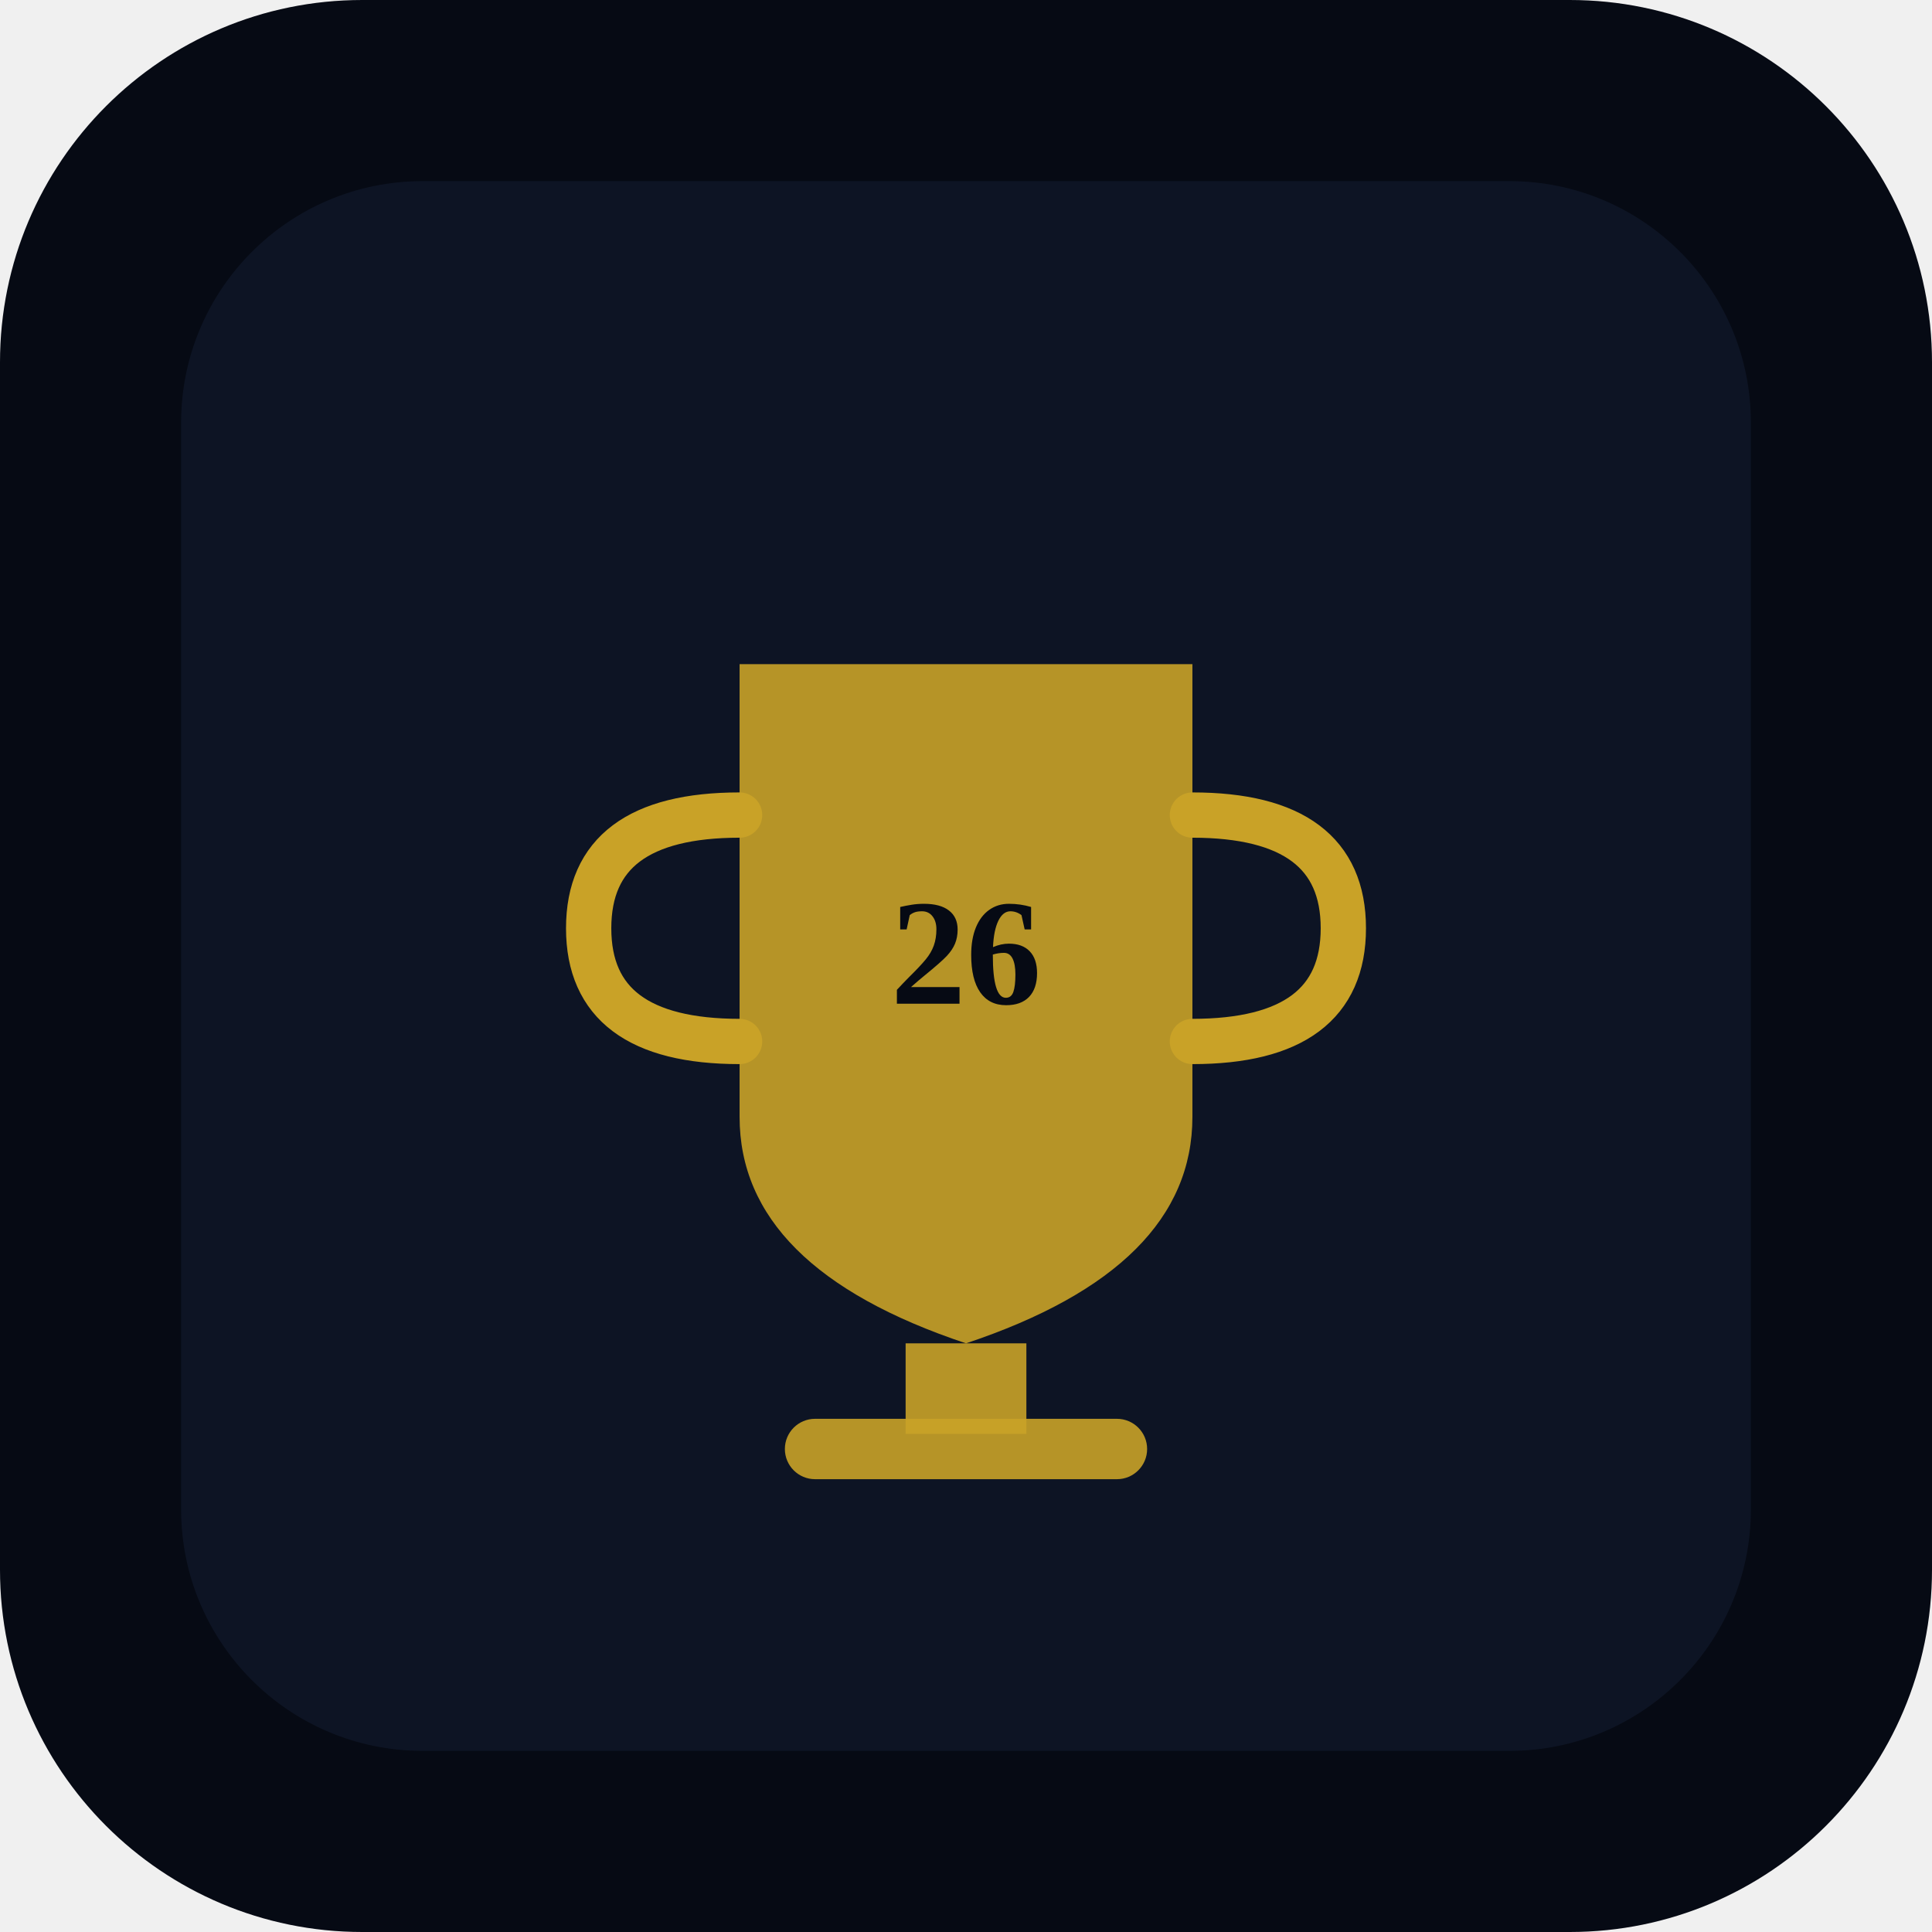
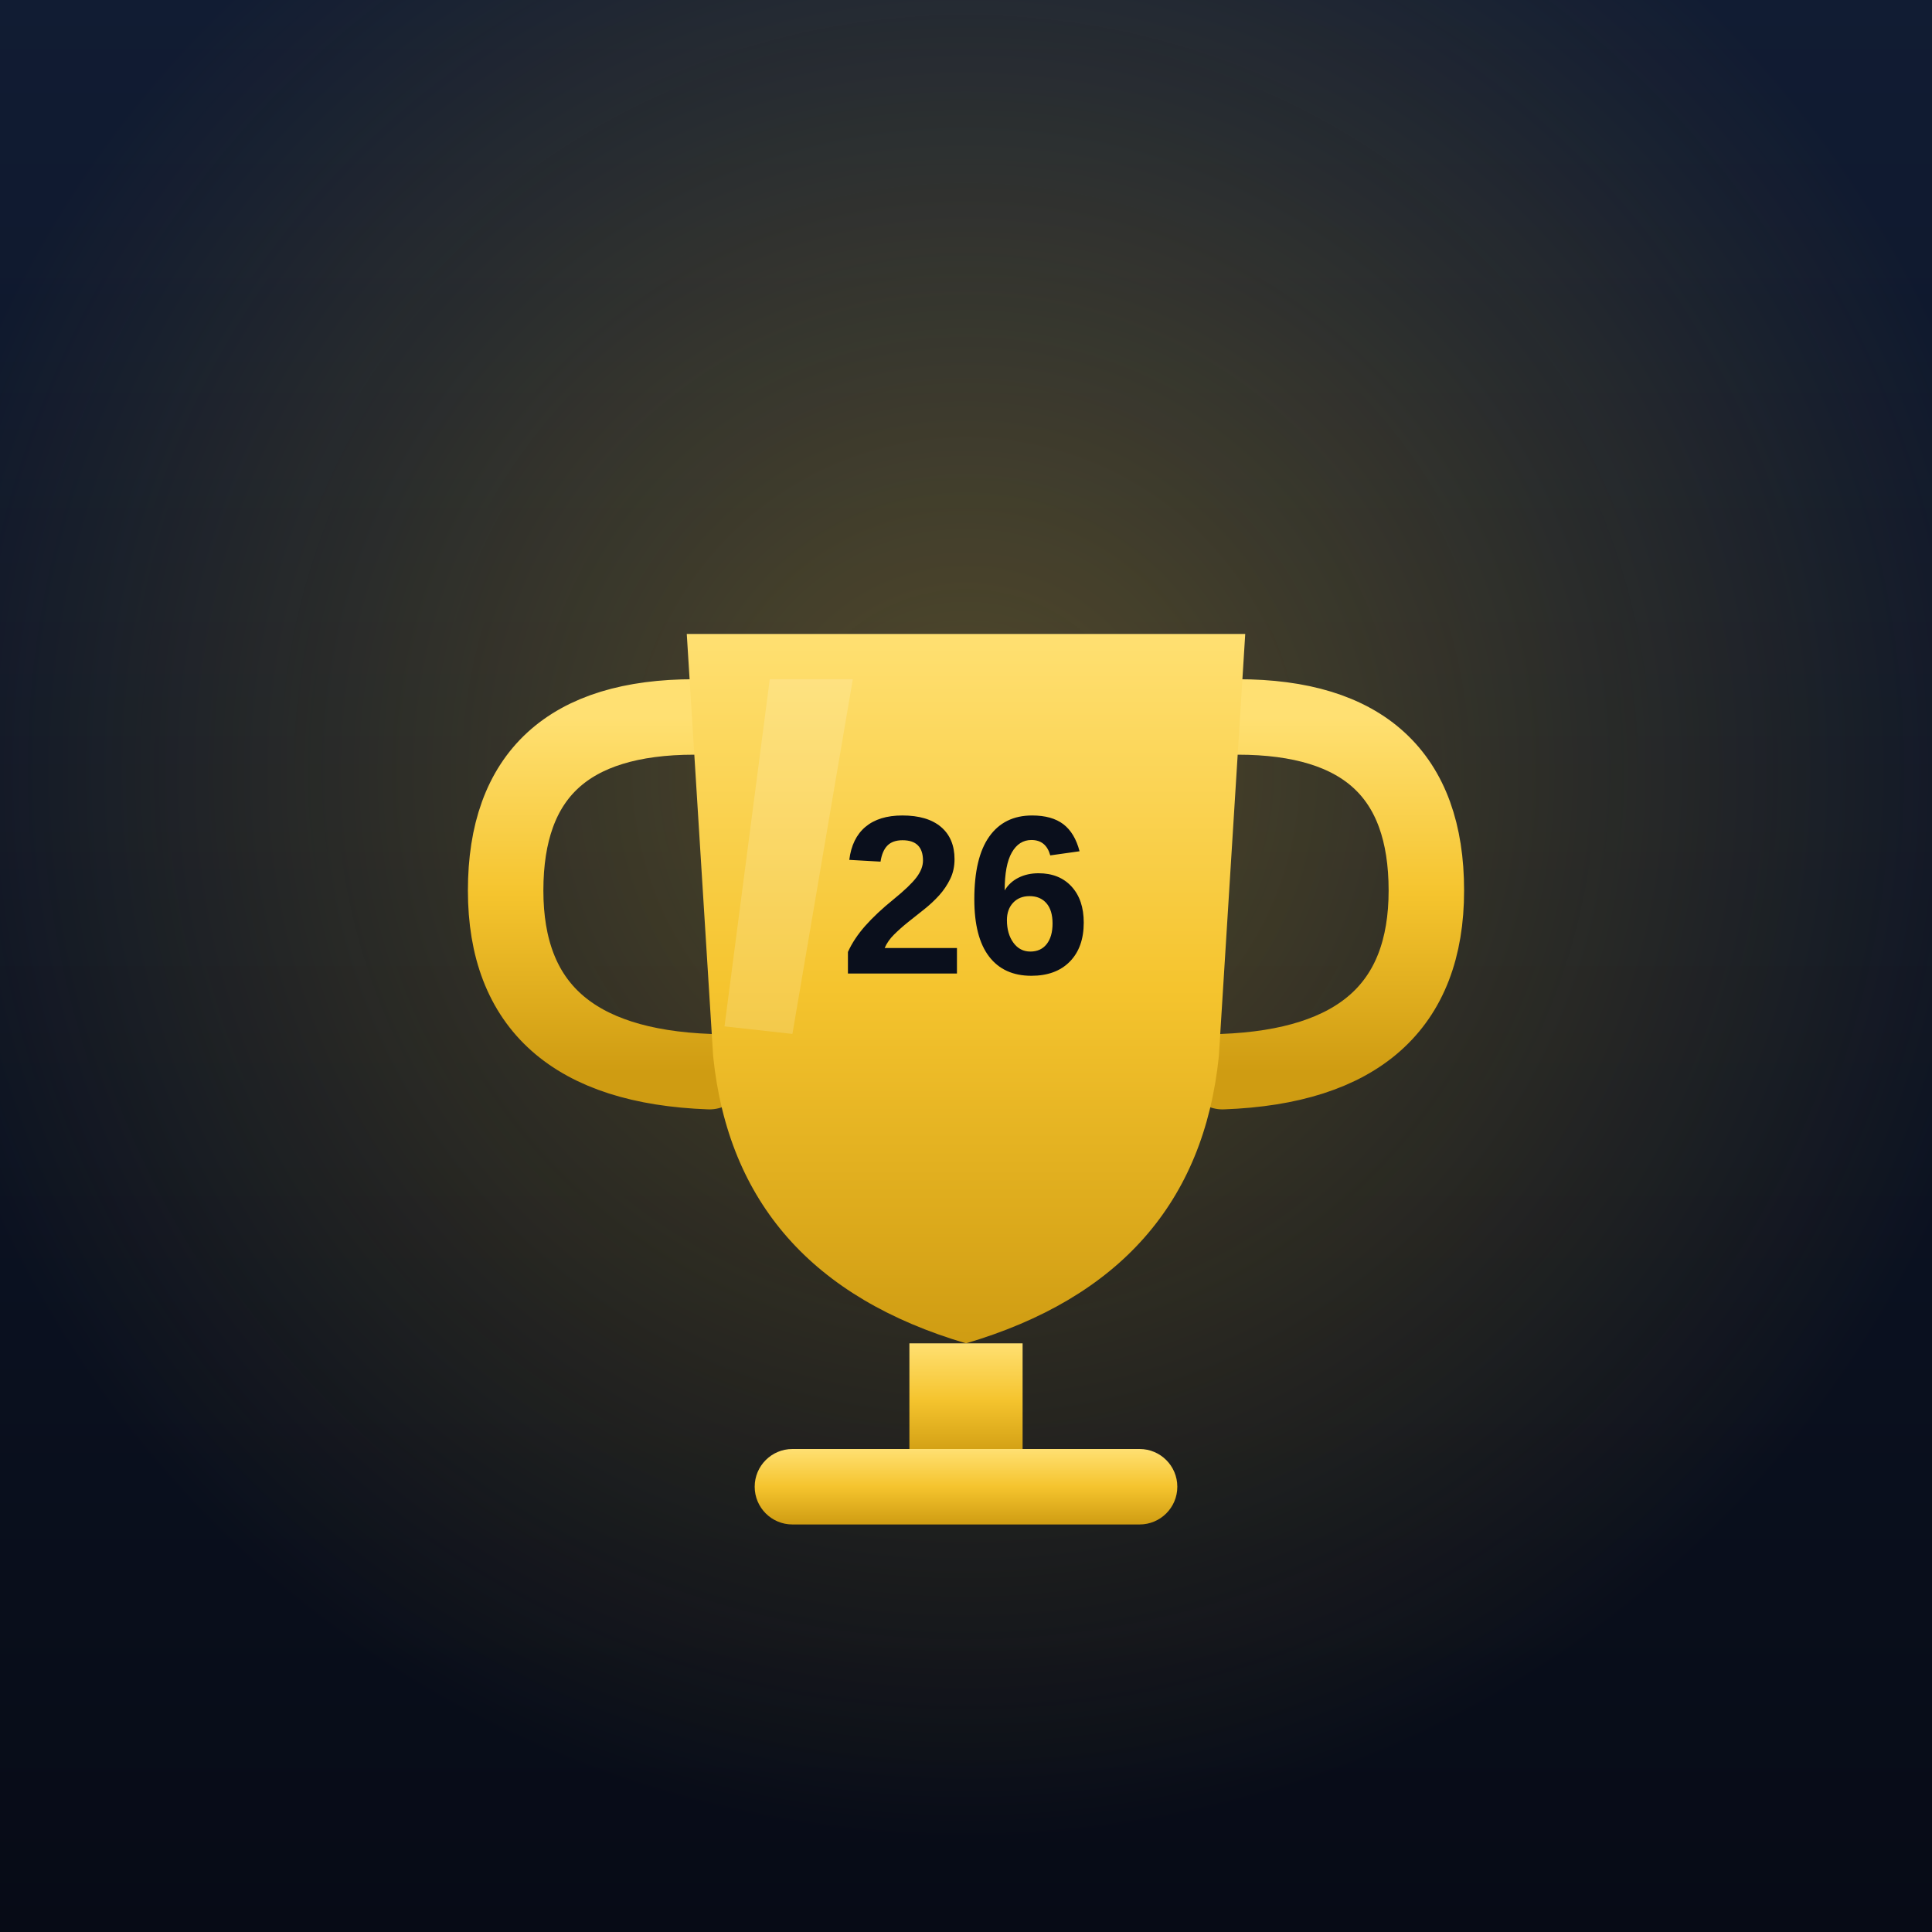
<svg xmlns="http://www.w3.org/2000/svg" viewBox="0 0 512 512">
-   <rect width="512" height="512" rx="96" fill="#060a14" />
-   <rect x="48" y="48" width="416" height="416" rx="64" fill="#0d1424" />
-   <g transform="translate(256,256)">
-     <path d="M-60,-80 L-60,40 Q-60,80 0,100 Q60,80 60,40 L60,-80 Z" fill="#C9A227" opacity="0.9" />
-     <path d="M-60,-40 Q-100,-40 -100,-10 Q-100,20 -60,20" fill="none" stroke="#C9A227" stroke-width="12" stroke-linecap="round" />
-     <path d="M60,-40 Q100,-40 100,-10 Q100,20 60,20" fill="none" stroke="#C9A227" stroke-width="12" stroke-linecap="round" />
-     <rect x="-16" y="100" width="32" height="24" fill="#C9A227" opacity="0.9" />
-     <rect x="-48" y="120" width="96" height="16" rx="8" fill="#C9A227" opacity="0.9" />
-     <text x="0" y="10" text-anchor="middle" font-size="40" fill="#060a14" font-weight="bold">26</text>
+   <defs>
+     <linearGradient id="bg" x1="0" y1="0" x2="0" y2="1">
+       <stop offset="0" stop-color="#111c33" />
+       <stop offset="1" stop-color="#070b16" />
+     </linearGradient>
+     <linearGradient id="gold" x1="0" y1="0" x2="0" y2="1">
+       <stop offset="0" stop-color="#ffe072" />
+       <stop offset="0.5" stop-color="#f5c42e" />
+       <stop offset="1" stop-color="#cf9c12" />
+     </linearGradient>
+     <radialGradient id="glow" cx="50%" cy="40%" r="55%">
+       <stop offset="0" stop-color="#f5c42e" stop-opacity="0.30" />
+       <stop offset="1" stop-color="#f5c42e" stop-opacity="0" />
+     </radialGradient>
+   </defs>
+   <rect width="512" height="512" fill="url(#bg)" />
+   <rect width="512" height="512" fill="url(#glow)" />
+   <g transform="translate(256,248)">
+     <path d="M-72,-58 Q-122,-58 -122,-12 Q-122,34 -68,36" fill="none" stroke="url(#gold)" stroke-width="20" stroke-linecap="round" />
+     <path d="M72,-58 Q122,-58 122,-12 Q122,34 68,36" fill="none" stroke="url(#gold)" stroke-width="20" stroke-linecap="round" />
+     <path d="M-74,-80 L74,-80 L67,32 Q61,90 0,108 Q-61,90 -67,32 Z" fill="url(#gold)" />
+     <rect x="-15" y="108" width="30" height="30" fill="url(#gold)" />
+     <rect x="-56" y="136" width="112" height="20" rx="10" fill="url(#gold)" />
+     <path d="M-52,-68 L-30,-68 L-46,26 L-64,24 Z" fill="#ffffff" opacity="0.16" />
+     <text x="0" y="10" text-anchor="middle" font-family="Arial, Helvetica, sans-serif" font-size="60" font-weight="900" fill="#0a0f1c">26</text>
  </g>
</svg>
